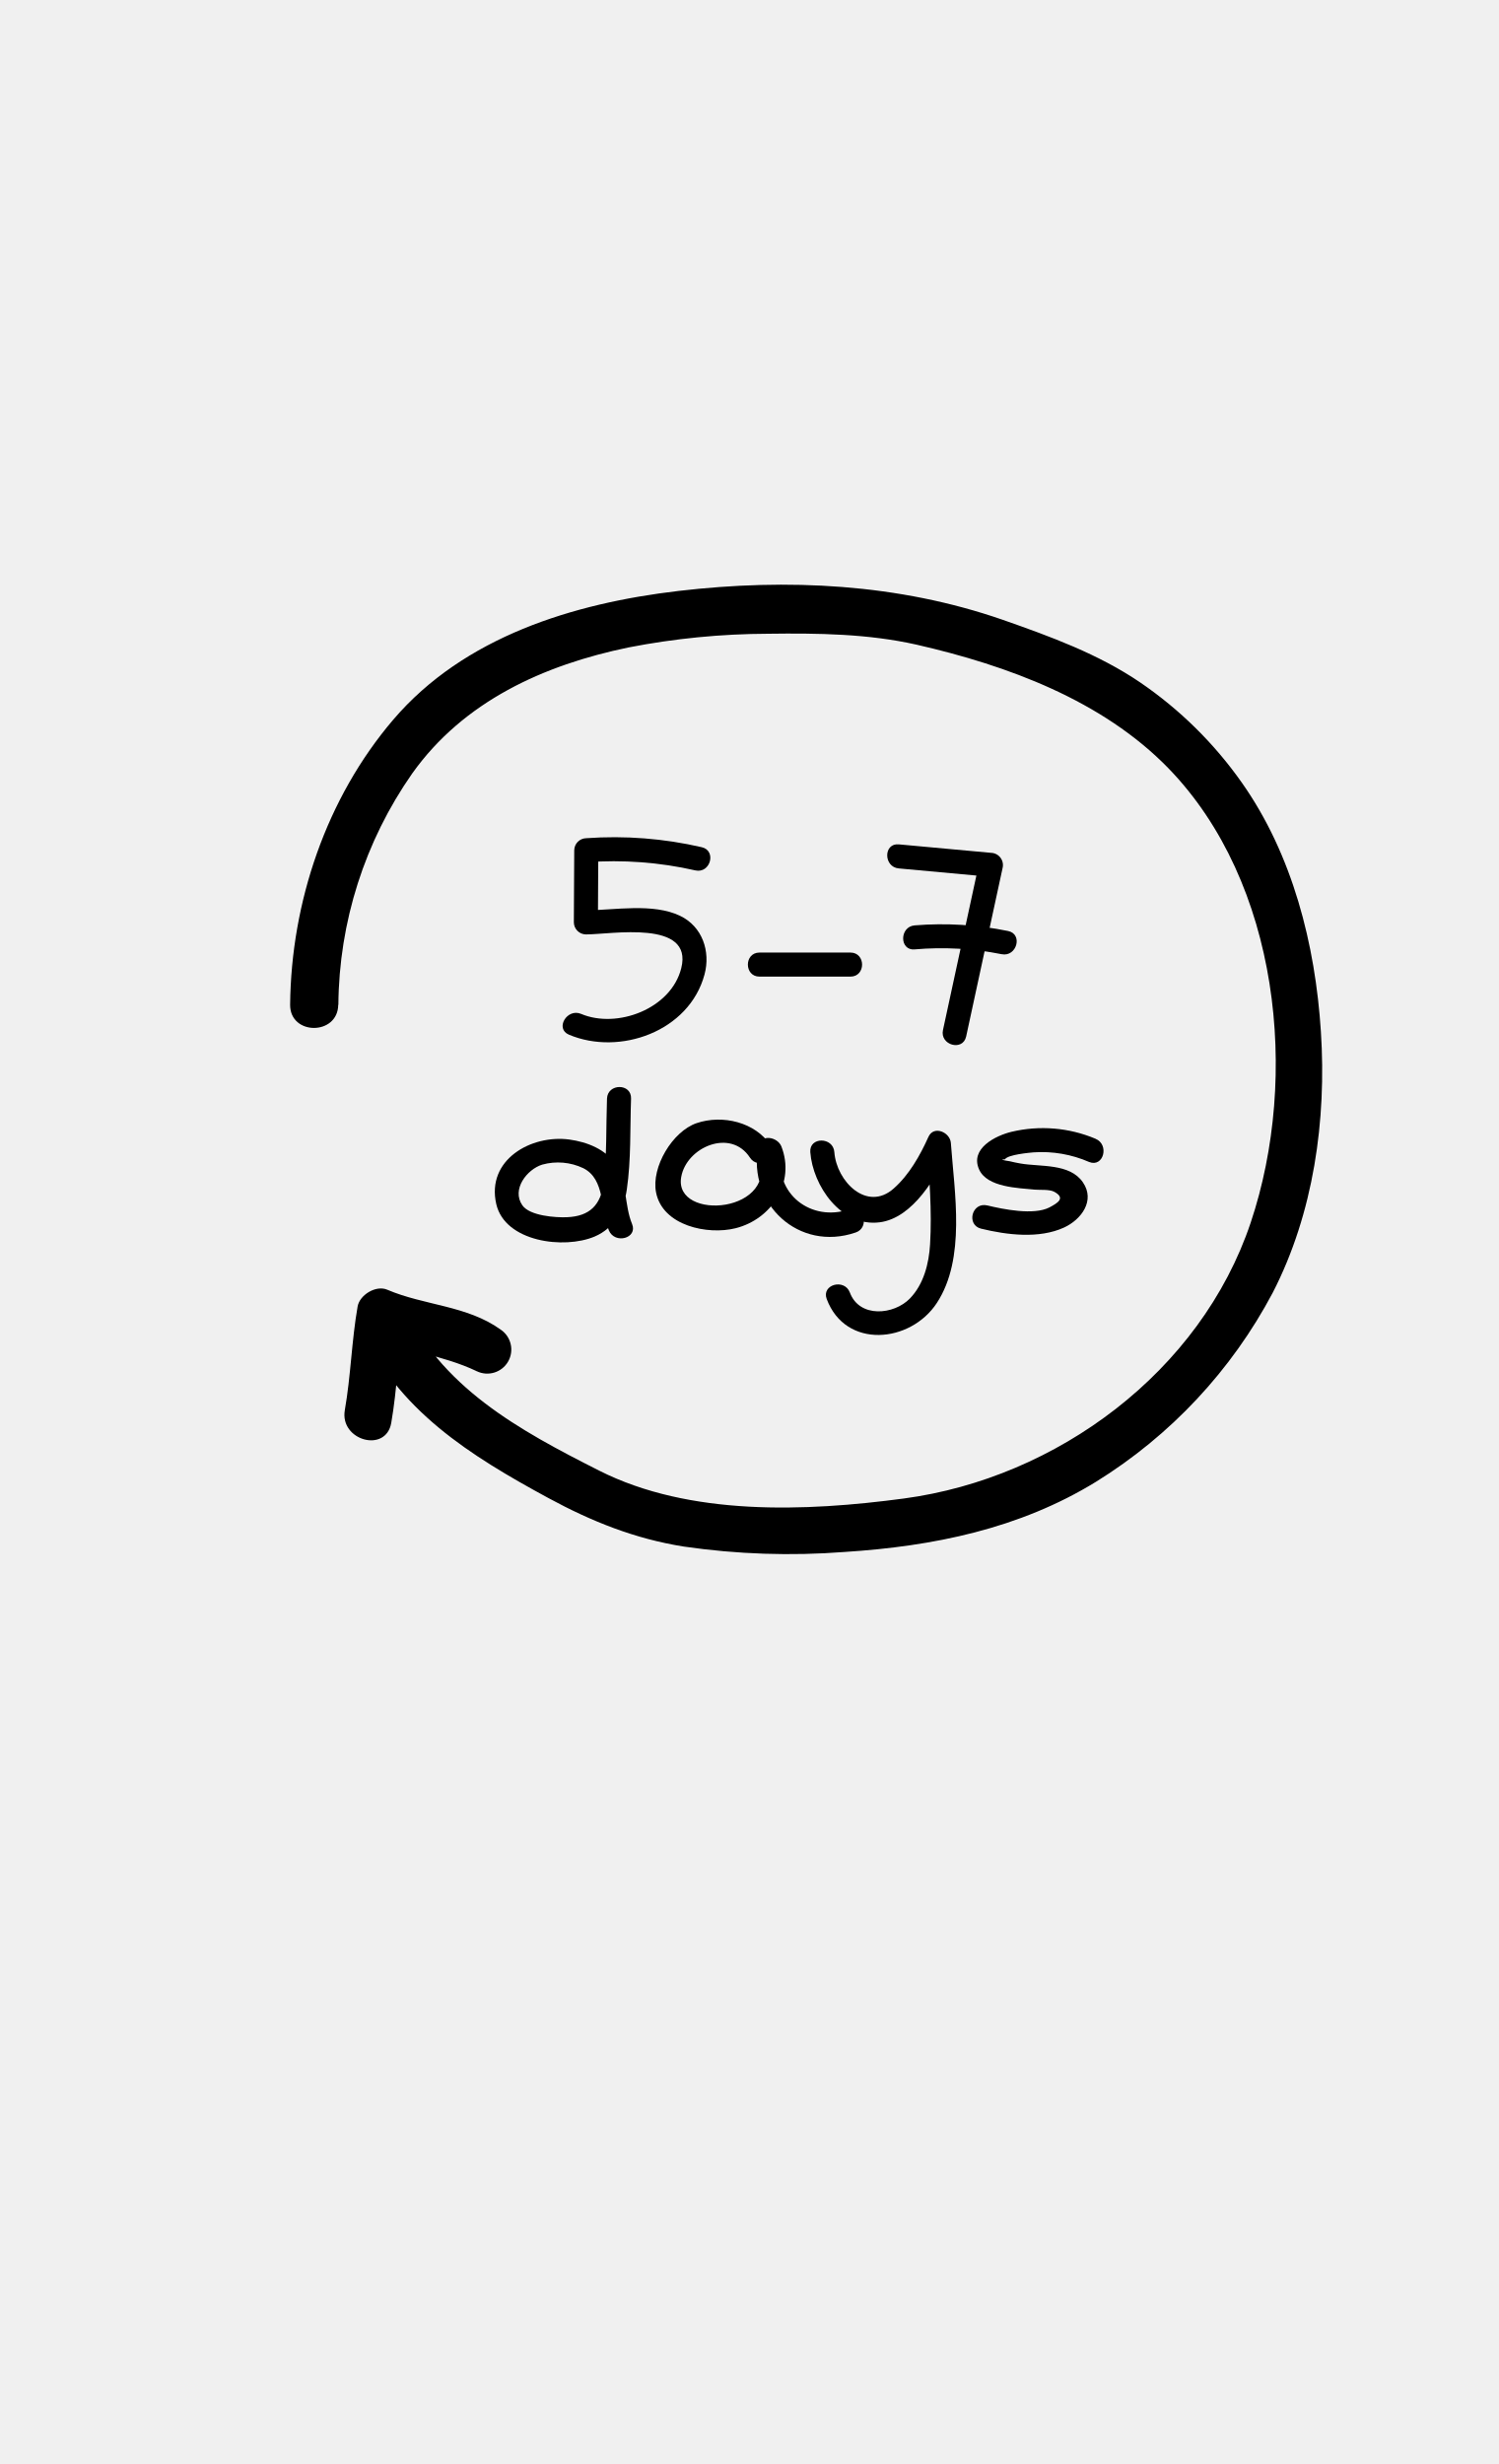
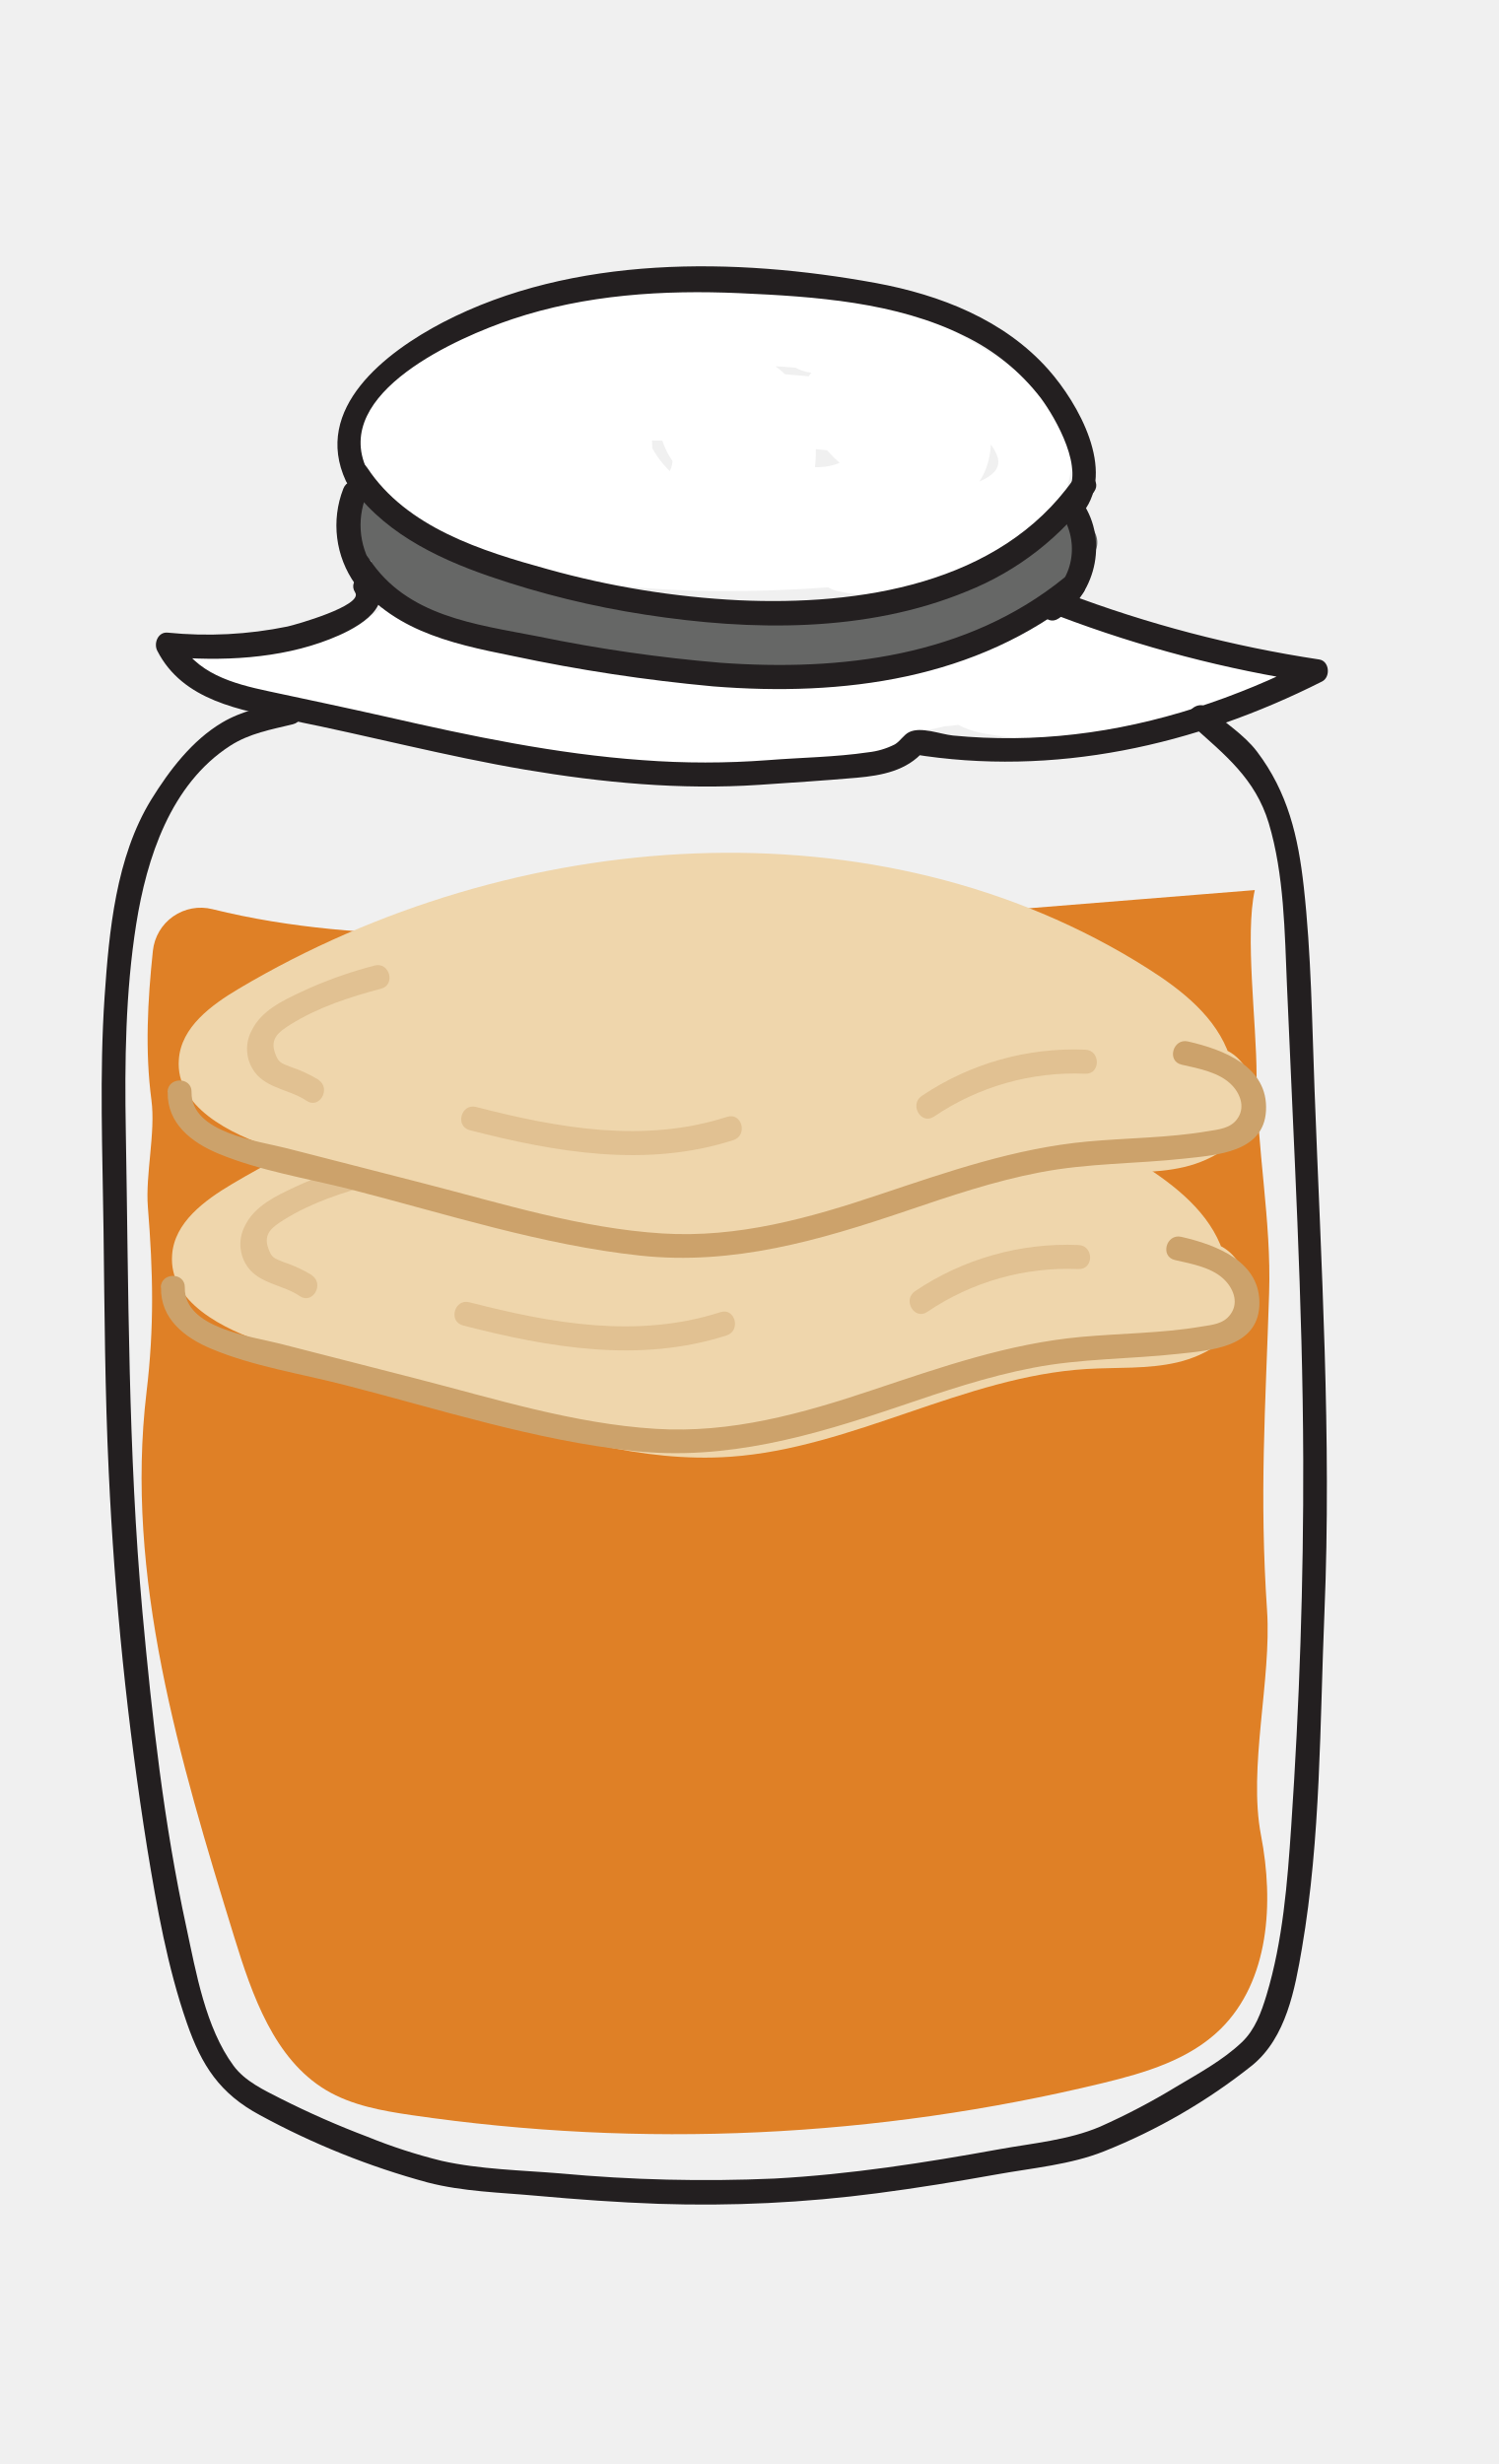
<svg xmlns="http://www.w3.org/2000/svg" id="Layer_1" data-name="Layer 1" viewBox="0 0 311.45 512.17">
-   <path d="M70.34,208.89a85.06,85.06,0,0,1,15.35-48.12c10.68-15,27.34-22.56,45-26.2a154,154,0,0,1,29-2.84c10.29-.14,20.77,0,30.84,2.27,18.89,4.32,38.64,11.57,52.38,25.72,23,23.72,27.27,64,17.08,94.41-10.39,31-40.3,53.09-72.09,57.35-20.38,2.73-44.52,3.72-63.36-5.8-16.54-8.36-33.22-17.4-41-35.08l-6.84,6.84c7.19,3.44,15.25,4.16,22.4,7.58a5,5,0,0,0,5-8.63c-7-5.05-15.86-5-23.61-8.31-2.34-1-5.73,1.08-6.15,3.49-1.25,7.15-1.41,14.4-2.66,21.54-1.1,6.3,8.54,9,9.65,2.66,1.25-7.14,1.4-14.4,2.65-21.54l-6.15,3.49c6.92,2.92,15,2.83,21.22,7.3l5-8.63c-7.2-3.44-15.25-4.17-22.41-7.58-4.71-2.25-8.87,2.23-6.84,6.84,7.73,17.49,23,26.94,39.19,35.73,9,4.88,18,8.48,28.15,10.09a151.6,151.6,0,0,0,33.46,1.12c18.4-1.18,36.31-4.81,52.22-14.58a102.79,102.79,0,0,0,36.76-39.33c8.49-16.51,11.2-35.87,10-54.25-1.16-18.1-5.88-36.79-16.45-51.77A83.13,83.13,0,0,0,237,141.84c-8.71-5.92-18.65-9.53-28.54-13-21.72-7.54-44.72-8.66-67.47-6-21.81,2.57-44.52,9.52-59.24,26.75-13.92,16.3-21.22,37.93-21.44,59.25-.06,6.43,9.94,6.44,10,0Z" />
-   <path d="M145.87,176.1a81,81,0,0,0-24-1.87,2.54,2.54,0,0,0-2.5,2.5l-.08,15a2.54,2.54,0,0,0,2.5,2.5c5.27,0,22.36-3.15,19.83,7-2.1,8.48-13.36,12.67-20.82,9.52-2.93-1.24-5.49,3.07-2.53,4.32,10.53,4.44,25-.66,28.18-12.51,1.3-4.83-.47-10-5.09-12.2-5.62-2.69-13.62-1.18-19.57-1.13l2.5,2.5.08-15-2.5,2.5a76.46,76.46,0,0,1,22.67,1.69c3.14.71,4.47-4.11,1.33-4.82Z" />
-   <path d="M157.88,203h18.91c3.22,0,3.22-5,0-5H157.88c-3.22,0-3.22,5,0,5Z" />
-   <path d="M186.83,180.51,206,182.27l-2.41-3.16q-3.79,17.52-7.57,35c-.68,3.14,4.14,4.48,4.82,1.33q3.78-17.52,7.57-35a2.55,2.55,0,0,0-2.41-3.17l-19.17-1.76c-3.21-.29-3.19,4.71,0,5Z" />
-   <path d="M190.14,197.34a64.14,64.14,0,0,1,18.08,1c3.14.63,4.48-4.19,1.33-4.82a69.09,69.09,0,0,0-19.41-1.17c-3.18.26-3.21,5.27,0,5Z" />
-   <path d="M131.39,254.42c-1.62-3.93-1-8.67-3.36-12.3-2.1-3.26-6-4.74-9.65-5.25-7.94-1.09-17.33,4.2-15.22,13.4,1.81,7.89,14.1,9.45,20.45,6.76,4.13-1.75,6.06-5.52,6.69-9.79.9-6.18.66-12.65.88-18.88.12-3.22-4.88-3.21-5,0-.21,5.77,0,11.72-.7,17.45-.57,4.69-2.9,7-7.6,7.2-2.3.11-7.77-.26-9.3-2.48-2.3-3.32,1-7.48,4.13-8.45a12.23,12.23,0,0,1,8.54.74c4.6,2.3,3.56,8.67,5.32,12.93,1.22,2.93,6.05,1.65,4.82-1.33Z" />
-   <path d="M160.2,238.1c-3.17-4.85-10-6.47-15.4-4.64-5,1.71-9.46,9.13-8.42,14.41,1.37,6.94,10.73,8.88,16.53,7.43,7.48-1.87,12.45-9.49,9.52-17-.8-2-4.33-2.69-4.82,0-2.21,12,8.44,21.94,20.26,17.89,3-1,1.73-5.87-1.33-4.82-7.88,2.7-15.68-3.2-14.11-11.74h-4.82c5,12.65-17.7,14.38-16,5,1.11-6.21,10.29-10.16,14.29-4,1.75,2.68,6.08.18,4.32-2.53Z" />
-   <path d="M168.44,239.48c.52,7,6.4,15.61,14.42,14.59,6.94-.88,11.88-9.54,14.45-15.23l-4.65-1.27c.5,7,1.1,14.09.68,21.07-.24,4-1.31,8.27-4.18,11.25-3.33,3.45-10.49,4.12-12.49-1.21-1.11-3-5.95-1.69-4.82,1.33,3.91,10.47,17.43,9.19,22.9.82,6.05-9.25,3.66-22.89,2.91-33.26-.16-2.21-3.55-3.72-4.66-1.26-1.74,3.86-4,7.89-7.22,10.73-5.55,4.93-11.89-1.46-12.34-7.56-.23-3.19-5.24-3.22-5,0Z" />
-   <path d="M227.7,236.69a28.21,28.21,0,0,0-17.4-1.44c-3.34.8-8.72,3.48-6.77,7.83,1.67,3.75,8.16,3.85,11.61,4.2,1,.1,3-.1,4,.44,2.45,1.33.72,2.34-1,3.26-3.25,1.67-9.61.38-12.87-.41s-4.46,4.05-1.33,4.82c5.37,1.31,12.06,2.15,17.26-.24,3.56-1.64,6.53-5.59,3.9-9.4-2.74-4-8.87-3.17-13-3.91-.74-.13-1.47-.28-2.2-.46-1.6-.24-2-.38-1-.4.61-1,5.2-1.38,5.95-1.45a24.63,24.63,0,0,1,11.55,2c3,1.21,4.27-3.62,1.33-4.82Z" />
+   <defs>
+     <style>.cls-1{fill:#fff;}.cls-2{fill:#666766;}.cls-3{fill:#231f20;}.cls-4{fill:#df8026;}.cls-5{fill:#efd6ac;}.cls-6{fill:#cca26b;}.cls-7{opacity:0.4;}</style>
+   </defs>
+   <path class="cls-1" d="M209.35,136.26a94.47,94.47,0,0,0,39.92,13.93l-2-14.73a90.27,90.27,0,0,1-21.83,3.5,94.48,94.48,0,0,1-11.16-.31c-1.49-.13-3-.3-4.47-.52-.92-.14-1.83-.3-2.75-.47q-3.47-1.23,1.12,3.08l-1,3.78-1.33,1.26-3.31-12.53c-4.22,3.71-8.93,1.6-13.72,3.33-2.23.81-3.57,2.63-5.52,3.68-2.5,1.35-6,1.79-8.78,2.35-11.6,2.37-23.58,1.49-35.2-.25-12.09-1.82-23.95-3.49-36.2-3.64-12.84-.16-24.5-2.8-36.77-6.44l-4,14.47c10.33,2.3,18.89-2.55,26.62-9L79.86,139c11,6.6,23.46,8.64,36,9.84,12,1.14,24.76,1.31,36,6.23V142.08c-17.44,8.67-38.14-1-55.8-4l-2,14.73c21.06,1,41.84,7,63,5.65,10.69-.7,21.11-3.3,31.51-5.69l32.3-7.44c9.41-2.16,5.43-16.63-4-14.46l-30.41,7c-10.32,2.38-20.67,5.23-31.3,5.7-20.55.9-40.68-4.77-61.13-5.75-8.3-.4-10.41,13.27-2,14.73,22.59,3.92,45.17,13.54,67.35,2.52,4.72-2.34,5.09-10.72,0-12.95-11.88-5.2-24.35-6.63-37.17-7.72-12-1-24.3-2-34.88-8.35-3.07-1.84-6.51-1-9.08,1.17-3.24,2.68-7.58,6.1-12,5.1-9.4-2.1-13.29,11.71-4,14.47,13.53,4,26.61,6.79,40.76,7,13.78.17,27,2.57,40.63,4.27,13.34,1.67,27,1.46,40.06-2.19a32,32,0,0,0,7.79-2.89,29.33,29.33,0,0,0,3.52-2.94c-1.55,1.29-2.07.95.48.95a26.3,26.3,0,0,0,17.55-7.07c4-3.53,2.16-11.58-3.31-12.53-6.95-1.21-15,.29-16.5,8.42-1.38,7.51,5.2,11.6,11.6,12.71a104.94,104.94,0,0,0,46.35-2.52c8.69-2.45,6-13.77-2-14.74a77.6,77.6,0,0,1-32.35-11.88c-8.17-5.19-15.7,7.78-7.57,12.95Z" />
+   <path class="cls-1" d="M252.46,144.31a77.89,77.89,0,0,1,12.4-.53c3.28.12,3.13-4.66,0-5a32.35,32.35,0,0,0-12,.95c-2.83.75-2.07,4.71.66,4.91a7.56,7.56,0,0,0,6.42-2.7,2.53,2.53,0,0,0-1.77-4.26l-8-1.05c-3.18-.41-3.15,4.59,0,5l8,1.05-1.76-4.27a3,3,0,0,1-2.89,1.23l.67,4.91a28.59,28.59,0,0,1,10.7-.77v-5a77.89,77.89,0,0,0-12.4.53c-3.15.38-3.19,5.38,0,5Z" />
+   <path class="cls-1" d="M59.15,134.24a57.85,57.85,0,0,1-17.93,1.41c-2.91-.21-3.25,4.09-.67,4.91a144.38,144.38,0,0,0,20,4.86c2.62.44,4.59-3.11,1.93-4.57l-8.06-4.41L53.8,141l8.05-1.26c3.17-.49,1.83-5.31-1.32-4.82l-8.06,1.26c-2.17.34-2.36,3.61-.6,4.57l8.06,4.41,1.93-4.57a145.82,145.82,0,0,1-20-4.86l-.66,4.91a62,62,0,0,0,19.25-1.59c3.13-.75,1.81-5.58-1.32-4.82Z" />
+   <path class="cls-1" d="M171.49,77.44c6.8-1,13.74,1.45,19.66,4.61,4.9,2.62,13.84,7,16.08,12.54,1.92,4.69-5.81,6.26-9.07,7.21-7.91,2.31-15.88,4.43-23.81,6.65-6.8,1.9-7.48,13,0,14.46a39.13,39.13,0,0,0,28.08-4.45c6-3.49,3.92-14.88-3.79-14-20.78,2.43-41.77,4.46-62.71,3a137.56,137.56,0,0,1-29.31-5.21c-4.39-1.3-9.56-2.61-13.46-5.12-3.18-2,1.24-4.66,3.43-6.59,4.69-4.14,1.11-13.34-5.3-12.8-7.59.63-13.8,5.07-15.65,12.7l9.22-5.24,2.76,2.39v4q-1,1,.15.18c.46-.27.92-.53,1.39-.78q2-1.08,4-2.14c2.64-1.42,5.3-2.83,8-4.15a88.89,88.89,0,0,1,16.59-6.36c12.16-3.17,25-2.77,37.42-2.42,10.39.29,22.79.7,31.21,7.68a13.89,13.89,0,0,1,4.08,5.05c.25.59.28,2.2.69,2.61.74.74,2.77-.5,1.58-1.59s-4.66-2-6.26-3.1a23.36,23.36,0,0,1-2.57-2.08c-.5-.48-2-2.82-2-1.7l-1,3.79-1.21,1.36-3.78,1c1.8-.18,2.85,1.21,2.59,3-.37,2.69-3.47,4.35-5.8,4.86-6.8,1.5-14.39-2.58-18.86-7.42-.57-.62-1-1.38-1.63-2-.36-.36-.73-2-.65-.49s-.14-.1.83,1.24a10.43,10.43,0,0,1,2,8.11c-1,7-6.22,7.73-11.73,4.32A19.72,19.72,0,0,1,136.08,94a17,17,0,0,1-1.68-3.55c-.24-.77-.35-3.44-1-3,3.74-2.62,6.61,6,6.44,8.17-.34,4.45-4.82,7.32-9.13,6.7-5.94-.85-9.45-8.15-10.88-13.07-.12-.4,1,.14.63-.86,0,.06-1.56.17-1.54-.12,0,.78,1.08,2.46,1.26,3.39a15,15,0,0,1,.25,1.89c.08,1.3.83-.2-.16,0a28.21,28.21,0,0,1-4.71.58,20,20,0,0,1-9.19-2,11.63,11.63,0,0,1-3.91-3,11.07,11.07,0,0,0-.91-1.25,1.09,1.09,0,0,1-.18-.55c-.11-1-.49-.3-1.13,2.2l-3.79,1c-.89.06-.74-.86-.84-.8s-1.21,1.34-2,1.62c-.33.12-.89,0-1.18.2l-.46,0c-1-.37-1.14-.29-.56.24.26-.38,0,2.59-.17,2.38a28.2,28.2,0,0,0,2.91-.94c2.63-.52,3.51.15,4.87,2.37,2,3.35,4.1,6.38,7.25,8.8,6.09,4.68,13.72,6.21,21.13,7.43a174,174,0,0,0,24.21,2.51A102.88,102.88,0,0,0,176.39,112c7.09-1.58,17.21-4.07,22-10,5.26-6.5,2-15.7-4.93-19.45-3.62-2-7.78-2.28-11.79-2.8q-7.25-.94-14.52-1.62a386.94,386.94,0,0,0-63.23-.55c-9.57.69-9.65,15.7,0,15a387.5,387.5,0,0,1,62.26.46c4.85.43,9.7.94,14.52,1.58.86.12,4.9,1.31,5.57,1,0,0,.89-3.32.85-3.34s-3.85,1.87-4.21,2a71.94,71.94,0,0,1-25.24,4.92,138.58,138.58,0,0,1-27.05-2.09,59.33,59.33,0,0,1-11.26-2.59c-4-1.53-5.53-3.75-7.68-7.22-4.67-7.54-12-10.62-20.74-8.82-8.31,1.72-16.4,8.16-13.59,17.57,5.66,19,36.9,9.18,32.93-9.55-1.69-8-10.7-14.24-18.49-9.7-7.38,4.3-6.1,14.51-1.75,20.39,4.86,6.57,12.35,10.27,20.34,11.37,7.47,1,16.9.46,22.06-5.8s3.34-16.56-.88-22.78a14,14,0,0,0-21.61-2.31c-12.85,12.81,2,35.7,16.87,39a22.91,22.91,0,0,0,27.55-26.94c-1.47-7.23-6.65-13.83-13.66-16.34-7.73-2.76-16.83-.44-20.4,7.42-7.15,15.75,10.66,34.3,25.33,36.59,18.87,2.95,29.5-19.88,21-35.13-4.34-7.81-14.24-12.24-22.52-7.7C136,79.11,134.86,89,140,96.12c9.77,13.59,31.74,22.3,46.06,10.39,6.41-5.33,9.37-14.28,6-22.12-3.13-7.2-12.13-13.2-20-9.43-9.95,4.78-3.52,16.05,2.33,21.1,5.69,4.93,15.42,10.94,23.28,8.4,8.71-2.81,9.78-13.37,6.91-20.75-3.13-8-10.11-13.81-17.85-17.23-8.33-3.68-17.35-4.92-26.39-5.39a228,228,0,0,0-29.11,0,93.1,93.1,0,0,0-28.51,6.5C94.59,71,85.6,74.77,78.45,79.92c-3.75,2.71-6.25,6.9-5.29,11.64.79,3.93,3.61,7.39,7.71,8.09,3.9.66,8.19-1,9.23-5.24.17-.72.26-1.62,1.19-1.69L86,79.91c-4.47,3.94-8.82,9-9.2,15.19-.35,6,2.88,11,7.7,14.26s11,5.1,16.46,6.82a133.3,133.3,0,0,0,18.91,4.39c26.19,4.17,52.62,2,78.79-1.09l-3.78-14a23.07,23.07,0,0,1-16.52,2.94v14.46c10.55-2.94,22.1-5,32-9.65,8.91-4.19,14.88-13.23,11.21-23.13-3.49-9.42-13.73-16-22.14-20.62-10-5.55-20.55-8.16-32-6.54-4,.57-6.23,5.69-5.24,9.23,1.21,4.31,5.18,5.81,9.23,5.24Z" />
+   <path class="cls-2" d="M84.49,110.27,81.39,106,73.53,112a58.28,58.28,0,0,0,11.76,11l3.86-9.14a13.68,13.68,0,0,1-4.91-2.35c-5-3.59-9.23,3.79-6.06,7.85,4.37,5.59,10.06,11,17.7,10.22,3.29-.34,6.85-4.17,4.31-7.53l-4.57-6-6.84,6.84a128.72,128.72,0,0,0,22.46,7.49l1.33-9.82a69.53,69.53,0,0,1-14.41-.94c-6.22-1.1-9,8-2.65,9.64a329.75,329.75,0,0,0,82.3,10.48c5.45,0,7.05-8.91,1.33-9.82L170,128.47l-1.33,9.82a78.18,78.18,0,0,0,57.93-22.2c4.62-4.5-2.45-11.56-7.07-7.07a68.17,68.17,0,0,1-50.86,19.27c-5.52-.24-7,8.93-1.33,9.82l9.18,1.46,1.33-9.82a319,319,0,0,1-79.65-10.12l-2.65,9.64a81.94,81.94,0,0,0,17.06,1.3c5.45-.18,7-8.51,1.33-9.82a115,115,0,0,1-20.08-6.49c-3.93-1.7-10.25,2.33-6.84,6.84l4.58,6.06,4.32-7.52c-4.82.49-7.94-3.85-10.62-7.29l-6.06,7.86a21.51,21.51,0,0,0,7.29,3.35c5.74,1.5,8.31-5.93,3.85-9.14A49.27,49.27,0,0,1,80.6,105c-3.5-4.4-11.18,1.46-7.85,6.06l3.11,4.29c3.74,5.16,12.42.18,8.63-5Z" />
+   <path class="cls-3" d="M71.37,101.57a21,21,0,0,0,2.49,19.88c1.86,2.59,6.2.1,4.32-2.53a16.38,16.38,0,0,1-2-16c1.17-3-3.67-4.3-4.82-1.33Z" />
+   <path class="cls-3" d="M220.15,106.24c4.3,5.59,3.39,14-2.62,18-2.66,1.78-.16,6.12,2.52,4.32,8.08-5.4,10.46-17,4.42-24.88-1.93-2.52-6.28,0-4.32,2.52Z" />
+   <path class="cls-3" d="M247.74,150.72c6.82,6.14,13.18,11.06,16,20.37,3.21,10.66,3.32,22.77,3.79,33.82,1.38,32.76,3.28,65.63,3.38,98.42.08,25.34-.78,51-2.5,76.31-.79,11.71-1.73,23.8-5.14,35.09-1.08,3.55-2.38,7.17-5.12,9.77-3.9,3.71-9,6.49-13.57,9.21a139.67,139.67,0,0,1-15.89,8.34c-6.56,2.8-14.05,3.44-21,4.7-15.47,2.81-31,5.24-46.74,6.09a327.13,327.13,0,0,1-44.49-1.07c-8.11-.67-16.69-.83-24.64-2.61a111.34,111.34,0,0,1-15.41-5,185.45,185.45,0,0,1-18-7.91c-3.52-1.8-7.48-3.62-9.88-6.89-5.81-7.91-7.77-19.36-9.78-28.72C34.05,379.05,31.61,357,29.6,335c-3-33.26-2.86-66.6-3.45-100-.25-14.28-.07-28.75,2.16-42.89C30.49,178.38,35.45,163,47.87,155c4-2.57,8.46-3.35,13-4.45,3.13-.76,1.8-5.59-1.33-4.82-4.59,1.12-9.2,2-13.33,4.44-6.27,3.71-11,9.94-14.78,16.05-7.33,11.94-8.76,27.32-9.69,41-1.09,16.12-.42,32.27-.22,48.41.21,16.82.29,33.66,1.09,50.47a704.23,704.23,0,0,0,8,78.15c2,12.18,4.17,24.55,8.23,36.24,3.08,8.87,6.84,14.68,15.19,19.16a161.13,161.13,0,0,0,34.87,14c7.29,1.9,15.09,2.08,22.57,2.76,8.45.76,16.93,1.38,25.41,1.68a277.4,277.4,0,0,0,45.46-2.2c8.37-1.09,16.7-2.45,25-3.94,7.3-1.31,15.19-2,22.1-4.75a121.71,121.71,0,0,0,30.88-17.91c7.05-5.79,8.86-15.79,10.32-24.32,3.94-23,3.71-46.61,4.68-69.86,1.51-36.27-.7-72.38-2.06-108.6-.53-14.08-.68-28.16-2.24-42.18-1.16-10.4-3.28-19.62-9.75-28.14-2.63-3.46-6.75-6.05-10-8.94-2.39-2.15-5.94,1.38-3.54,3.54Z" />
+   <path class="cls-4" d="M144.48,194.38c-34.28-.93-67.62,2.7-100.32-5.4a10,10,0,0,0-12.38,8.66c-1.09,10.36-1.66,20.76-.3,31.05.89,6.71-1.28,15.46-.74,22.21,1.09,13.6,1.34,24.92-.28,38.46-4.57,38.28,6.89,76.45,18.22,113.25C52.42,414.76,57,428,67.77,434.45c5.35,3.19,11.63,4.3,17.76,5.2A378.42,378.42,0,0,0,229.2,433c8.86-2.15,18.05-4.85,24.57-11.29,10.09-10,11.07-26.2,8.36-40.23s2.22-32.46,1.26-46.72c-1.62-24-.33-42,.43-66,.49-15.18-2.6-30-2.61-45.19,0-11-2.46-29.13-.37-38.56" />
+   <path class="cls-5" d="M254.22,260.17c-2.7-8.07-9.87-13.73-17.05-18.28-56-35.5-131.9-29.62-188.91,4.21-5.76,3.42-12,8-12.48,14.71-.77,9.8,10.56,15.53,19.92,18.53l41.78,13.38c17.66,5.66,35.86,11.38,54.36,10.08,25.44-1.79,48.61-16.7,74.07-18.24,6.3-.38,12.7.06,18.85-1.38s12.24-5.26,14.15-11.28-2.37-13.82-8.69-13.69" />
+   <path class="cls-6" d="M33.47,267.61c-.14,6.51,4.9,10.43,10.46,12.75,8.66,3.63,18.51,5.16,27.59,7.49,19.78,5.07,39.79,11.57,60.15,13.75,19.36,2.07,37.2-3.15,55.34-9.29,9.11-3.09,18.25-6.19,27.71-8,10-1.94,20.11-1.79,30.16-2.89,6.65-.72,16.42-1.29,16.9-9.93.51-9.2-8.91-12.73-16.22-14.4-3.14-.72-4.47,4.1-1.33,4.82,3.51.8,8,1.58,10.52,4.33,1.87,2,2.68,4.78,1,7-1.44,2-3.82,2.14-6.1,2.52-8.25,1.39-16.67,1.37-25,2.14-15,1.38-29,6.27-43.18,11-14.7,4.93-29.51,9.08-45.17,8.1-17-1.05-33.57-6.29-49.95-10.49l-28.07-7.19c-6-1.55-20-3.19-19.86-11.7.06-3.22-4.94-3.22-5,0Z" />
+   <g class="cls-7">
+     <path class="cls-6" d="M224.22,258.79a56.6,56.6,0,0,0-34,9.59c-2.66,1.79-.16,6.12,2.52,4.32a52,52,0,0,1,31.45-8.91c3.22.12,3.22-4.88,0-5Z" />
+   </g>
+   <g class="cls-7">
+     <path class="cls-6" d="M149.75,272.75c-17.21,5.55-35.08,2.35-52.17-2.06-3.12-.8-4.45,4-1.33,4.82,17.92,4.63,36.79,7.88,54.83,2.06,3-1,1.74-5.81-1.33-4.82Z" />
+   </g>
+   <g class="cls-7">
+     <path class="cls-6" d="M64.84,265.05a29.07,29.07,0,0,0-5.94-2.73c-1.89-.77-2.43-.81-3.16-2.93-1-2.92.79-4.29,3.19-5.79,5.69-3.58,12.4-5.79,18.87-7.48,3.11-.82,1.79-5.64-1.33-4.82a87.92,87.92,0,0,0-15.17,5.44c-3.88,1.82-8.36,3.91-10.35,8a8.13,8.13,0,0,0,1.13,9.35c2.73,2.87,7.06,3.14,10.24,5.32,2.66,1.82,5.17-2.51,2.52-4.32Z" />
+   </g>
+   <path class="cls-5" d="M255.61,219.57c-2.69-8.07-9.87-13.73-17.05-18.28-56-35.5-131.89-29.62-188.9,4.21-5.76,3.42-12,8-12.48,14.71-.77,9.8,10.55,15.53,19.91,18.53l41.79,13.38c17.66,5.66,35.85,11.39,54.36,10.08,25.44-1.79,48.6-16.69,74.06-18.24,6.3-.38,12.71.06,18.86-1.38s12.24-5.26,14.15-11.28-2.38-13.82-8.69-13.69" />
+   <path class="cls-6" d="M34.86,227c-.13,6.51,4.91,10.43,10.46,12.76,8.67,3.62,18.51,5.16,27.6,7.48,19.77,5.07,39.78,11.57,60.15,13.75,19.36,2.07,37.2-3.15,55.33-9.29,9.11-3.09,18.26-6.19,27.72-8,10-1.94,20.11-1.78,30.16-2.88,6.64-.73,16.42-1.3,16.89-9.93.51-9.21-8.9-12.74-16.22-14.41-3.13-.72-4.47,4.1-1.33,4.82,3.51.8,7.95,1.58,10.53,4.33,1.87,2,2.67,4.78,1,7-1.43,1.94-3.81,2.13-6.1,2.51-8.25,1.4-16.66,1.37-25,2.14-15,1.38-29,6.27-43.17,11-14.7,4.94-29.51,9.08-45.18,8.11-17-1.06-33.57-6.3-49.94-10.49l-28.07-7.2c-6-1.55-20-3.18-19.87-11.7.07-3.22-4.93-3.21-5,0Z" />
+   <g class="cls-7">
+     <path class="cls-6" d="M225.62,218.19a56.66,56.66,0,0,0-34,9.6c-2.66,1.78-.16,6.11,2.53,4.31a52.07,52.07,0,0,1,31.45-8.91c3.22.12,3.21-4.88,0-5Z" />
+   </g>
+   <g class="cls-7">
+     <path class="cls-6" d="M151.14,232.15c-17.21,5.56-35.08,2.35-52.16-2.05-3.12-.81-4.45,4-1.33,4.82,17.91,4.62,36.78,7.88,54.82,2.06,3.05-1,1.75-5.82-1.33-4.83Z" />
+   </g>
+   <g class="cls-7">
+     <path class="cls-6" d="M66.24,224.45a29.57,29.57,0,0,0-5.94-2.73c-1.9-.77-2.43-.81-3.16-2.93-1-2.92.79-4.28,3.18-5.79,5.7-3.58,12.41-5.79,18.88-7.48,3.11-.81,1.79-5.64-1.33-4.82a88,88,0,0,0-15.18,5.44c-3.88,1.82-8.35,3.92-10.34,8a8.09,8.09,0,0,0,1.13,9.35c2.73,2.87,7.06,3.15,10.24,5.32,2.66,1.82,5.16-2.51,2.52-4.32Z" />
+   </g>
+   <path class="cls-3" d="M72,99.71c6.93,10.53,18.27,16.13,29.86,20.12a185.56,185.56,0,0,0,32.26,7.93c22,3.41,45.94,3.79,66.82-4.83a59.71,59.71,0,0,0,26.5-20.73c1.85-2.64-2.48-5.14-4.32-2.53-15.39,21.88-44.65,26.24-69.53,25.1a181.16,181.16,0,0,1-39.71-6.45c-13.73-3.78-29.33-8.64-37.57-21.13C74.56,94.51,70.23,97,72,99.71Z" />
+   <path class="cls-3" d="M72.35,118.66c8,12.16,20.81,15,34.23,17.69a357.21,357.21,0,0,0,41.63,6.32c27.08,2.16,54.81-1.41,76.51-19,2.5-2-1.06-5.55-3.54-3.54-20.17,16.34-46.3,19.45-71.41,17.63a319.19,319.19,0,0,1-38.06-5.5c-13-2.53-27.12-4.15-35-16.14-1.76-2.68-6.1-.17-4.31,2.52Z" />
+   <path class="cls-3" d="M220.18,128.09A256.63,256.63,0,0,0,272.9,141.9l-.59-4.57c-15.3,7.73-31.8,13.33-48.88,15.3a119.07,119.07,0,0,1-25.32.26c-2.66-.27-6.61-1.91-9.1-.72-1.13.53-1.87,1.9-3,2.56a15.94,15.94,0,0,1-5.57,1.65c-6.76,1-13.93,1.08-20.75,1.62a173.06,173.06,0,0,1-26.16,0c-18-1.28-35.63-5-53.17-9-8.17-1.84-16.36-3.57-24.55-5.32C48.41,142.1,40.65,140,37,132.74l-2.16,3.76c11.09,1,23.26.48,33.74-3.65,4.45-1.75,13.53-6.06,9.57-12.22-1.74-2.69-6.07-.19-4.32,2.53s-12.53,6.74-14.07,7.07a82.72,82.72,0,0,1-24.92,1.27c-2-.19-2.94,2.23-2.15,3.76C38,145.68,50,147.62,60.43,149.7c16.26,3.25,32.3,7.49,48.66,10.27,16.08,2.72,32.4,4.26,48.7,3.17,6.76-.46,13.58-.89,20.32-1.48,5.14-.45,10.43-1.45,13.93-5.56l-2.44.64c29.43,4.83,58.85-1.77,85.23-15.09,1.81-.92,1.54-4.25-.6-4.57a256.63,256.63,0,0,1-52.72-13.81c-3-1.15-4.31,3.68-1.33,4.82Z" />
+   <path class="cls-3" d="M76.23,97.51c-7.36-15.92,19.11-27.44,30.26-31.17,15.22-5.1,31.38-6.11,47.32-5.4,15.58.7,32.46,1.82,46.64,8.88a44.38,44.38,0,0,1,15.92,12.94c3.17,4.28,9.26,15,5.23,20.21-1.95,2.51,1.56,6.07,3.54,3.53,6.83-8.76-.95-22.61-7.2-29.67-9.19-10.37-22.51-15.53-35.86-18-29.21-5.35-63-5.85-90,8.17C80.21,73.2,64.9,84.87,71.91,100c1.35,2.92,5.66.38,4.32-2.52Z" />
</svg>
